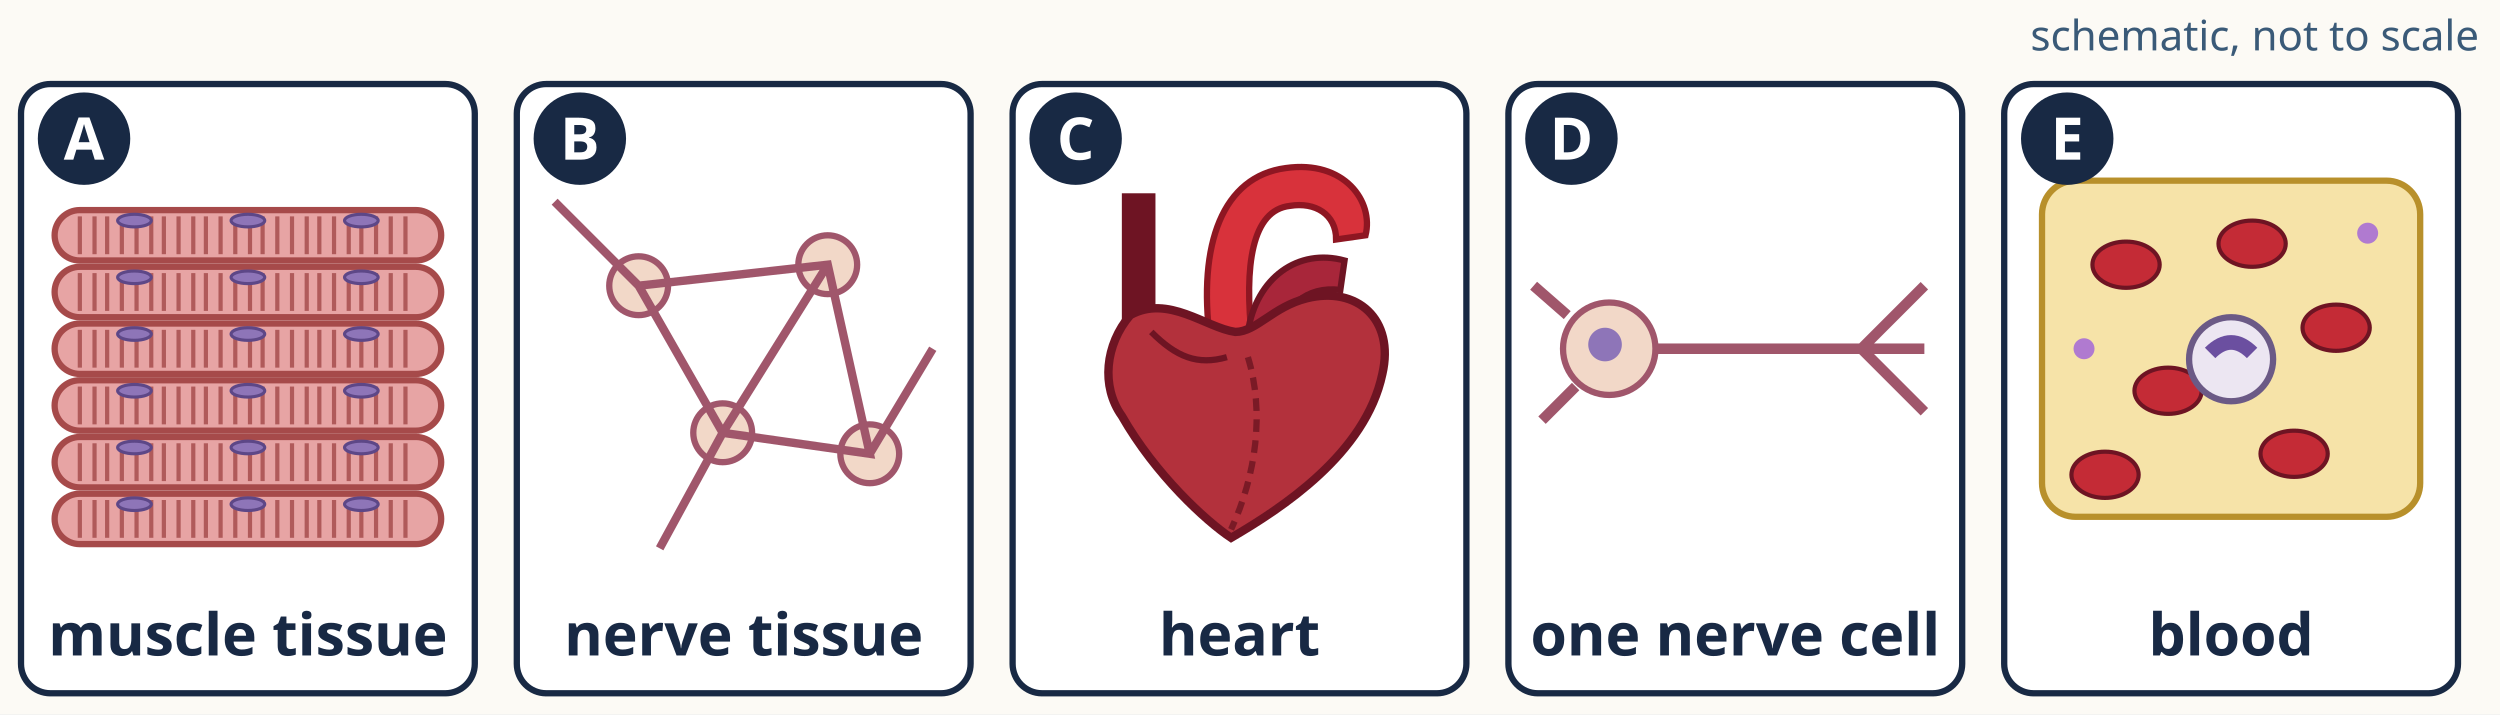
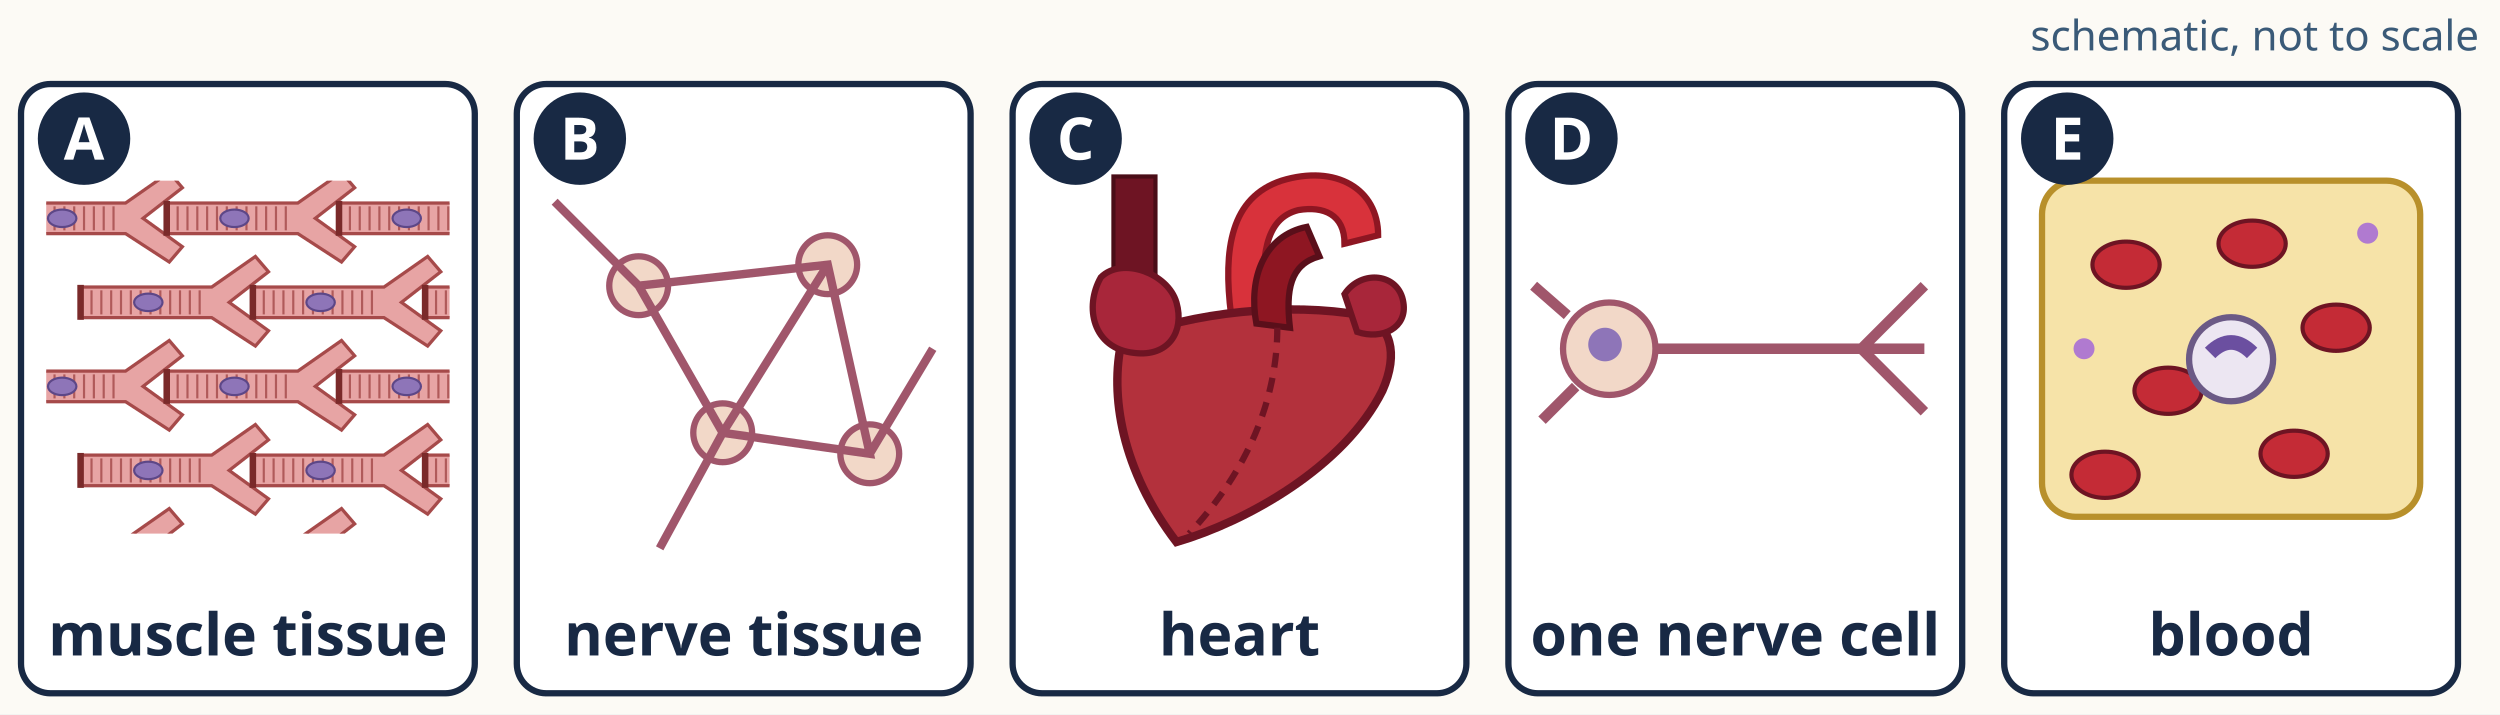
<svg xmlns="http://www.w3.org/2000/svg" viewBox="0 0 1190 340" role="img" aria-label="Five cards: A muscle tissue, B nerve tissue, C heart, D one nerve cell, E blood (red cells, a white cell and platelets in liquid plasma)">
  <rect width="1190" height="340" fill="#fcfaf5" />
  <rect x="10" y="40" width="216" height="290" rx="14" fill="#fff" stroke="#182944" stroke-width="3" />
  <g transform="translate(18 66)">
-     <rect x="8" y="34" width="184" height="24" rx="12" fill="#e7a4a4" stroke="#a64a4a" stroke-width="3" />
-     <line x1="20" y1="37" x2="20" y2="55" stroke="#b05a5a" stroke-width="2" />
-     <line x1="27" y1="37" x2="27" y2="55" stroke="#b05a5a" stroke-width="2" />
-     <line x1="33" y1="37" x2="33" y2="55" stroke="#b05a5a" stroke-width="2" />
-     <line x1="40" y1="37" x2="40" y2="55" stroke="#b05a5a" stroke-width="2" />
-     <line x1="47" y1="37" x2="47" y2="55" stroke="#b05a5a" stroke-width="2" />
-     <line x1="54" y1="37" x2="54" y2="55" stroke="#b05a5a" stroke-width="2" />
-     <line x1="60" y1="37" x2="60" y2="55" stroke="#b05a5a" stroke-width="2" />
-     <line x1="67" y1="37" x2="67" y2="55" stroke="#b05a5a" stroke-width="2" />
-     <line x1="74" y1="37" x2="74" y2="55" stroke="#b05a5a" stroke-width="2" />
-     <line x1="80" y1="37" x2="80" y2="55" stroke="#b05a5a" stroke-width="2" />
-     <line x1="87" y1="37" x2="87" y2="55" stroke="#b05a5a" stroke-width="2" />
-     <line x1="94" y1="37" x2="94" y2="55" stroke="#b05a5a" stroke-width="2" />
-     <line x1="101" y1="37" x2="101" y2="55" stroke="#b05a5a" stroke-width="2" />
-     <line x1="107" y1="37" x2="107" y2="55" stroke="#b05a5a" stroke-width="2" />
-     <line x1="114" y1="37" x2="114" y2="55" stroke="#b05a5a" stroke-width="2" />
-     <line x1="121" y1="37" x2="121" y2="55" stroke="#b05a5a" stroke-width="2" />
-     <line x1="128" y1="37" x2="128" y2="55" stroke="#b05a5a" stroke-width="2" />
-     <line x1="134" y1="37" x2="134" y2="55" stroke="#b05a5a" stroke-width="2" />
-     <line x1="141" y1="37" x2="141" y2="55" stroke="#b05a5a" stroke-width="2" />
-     <line x1="148" y1="37" x2="148" y2="55" stroke="#b05a5a" stroke-width="2" />
-     <line x1="154" y1="37" x2="154" y2="55" stroke="#b05a5a" stroke-width="2" />
-     <line x1="161" y1="37" x2="161" y2="55" stroke="#b05a5a" stroke-width="2" />
-     <line x1="168" y1="37" x2="168" y2="55" stroke="#b05a5a" stroke-width="2" />
-     <line x1="175" y1="37" x2="175" y2="55" stroke="#b05a5a" stroke-width="2" />
-     <ellipse cx="46" cy="39" rx="8" ry="3" fill="#8e75b8" stroke="#5d4787" stroke-width="1.5" />
-     <ellipse cx="100" cy="39" rx="8" ry="3" fill="#8e75b8" stroke="#5d4787" stroke-width="1.5" />
-     <ellipse cx="154" cy="39" rx="8" ry="3" fill="#8e75b8" stroke="#5d4787" stroke-width="1.5" />
-     <rect x="8" y="61" width="184" height="24" rx="12" fill="#e7a4a4" stroke="#a64a4a" stroke-width="3" />
-     <line x1="20" y1="64" x2="20" y2="82" stroke="#b05a5a" stroke-width="2" />
-     <line x1="27" y1="64" x2="27" y2="82" stroke="#b05a5a" stroke-width="2" />
-     <line x1="33" y1="64" x2="33" y2="82" stroke="#b05a5a" stroke-width="2" />
-     <line x1="40" y1="64" x2="40" y2="82" stroke="#b05a5a" stroke-width="2" />
-     <line x1="47" y1="64" x2="47" y2="82" stroke="#b05a5a" stroke-width="2" />
-     <line x1="54" y1="64" x2="54" y2="82" stroke="#b05a5a" stroke-width="2" />
-     <line x1="60" y1="64" x2="60" y2="82" stroke="#b05a5a" stroke-width="2" />
-     <line x1="67" y1="64" x2="67" y2="82" stroke="#b05a5a" stroke-width="2" />
-     <line x1="74" y1="64" x2="74" y2="82" stroke="#b05a5a" stroke-width="2" />
-     <line x1="80" y1="64" x2="80" y2="82" stroke="#b05a5a" stroke-width="2" />
-     <line x1="87" y1="64" x2="87" y2="82" stroke="#b05a5a" stroke-width="2" />
-     <line x1="94" y1="64" x2="94" y2="82" stroke="#b05a5a" stroke-width="2" />
-     <line x1="101" y1="64" x2="101" y2="82" stroke="#b05a5a" stroke-width="2" />
-     <line x1="107" y1="64" x2="107" y2="82" stroke="#b05a5a" stroke-width="2" />
-     <line x1="114" y1="64" x2="114" y2="82" stroke="#b05a5a" stroke-width="2" />
-     <line x1="121" y1="64" x2="121" y2="82" stroke="#b05a5a" stroke-width="2" />
-     <line x1="128" y1="64" x2="128" y2="82" stroke="#b05a5a" stroke-width="2" />
-     <line x1="134" y1="64" x2="134" y2="82" stroke="#b05a5a" stroke-width="2" />
-     <line x1="141" y1="64" x2="141" y2="82" stroke="#b05a5a" stroke-width="2" />
-     <line x1="148" y1="64" x2="148" y2="82" stroke="#b05a5a" stroke-width="2" />
-     <line x1="154" y1="64" x2="154" y2="82" stroke="#b05a5a" stroke-width="2" />
-     <line x1="161" y1="64" x2="161" y2="82" stroke="#b05a5a" stroke-width="2" />
-     <line x1="168" y1="64" x2="168" y2="82" stroke="#b05a5a" stroke-width="2" />
-     <line x1="175" y1="64" x2="175" y2="82" stroke="#b05a5a" stroke-width="2" />
-     <ellipse cx="46" cy="66" rx="8" ry="3" fill="#8e75b8" stroke="#5d4787" stroke-width="1.5" />
-     <ellipse cx="100" cy="66" rx="8" ry="3" fill="#8e75b8" stroke="#5d4787" stroke-width="1.5" />
-     <ellipse cx="154" cy="66" rx="8" ry="3" fill="#8e75b8" stroke="#5d4787" stroke-width="1.5" />
-     <rect x="8" y="88" width="184" height="24" rx="12" fill="#e7a4a4" stroke="#a64a4a" stroke-width="3" />
-     <line x1="20" y1="91" x2="20" y2="109" stroke="#b05a5a" stroke-width="2" />
-     <line x1="27" y1="91" x2="27" y2="109" stroke="#b05a5a" stroke-width="2" />
-     <line x1="33" y1="91" x2="33" y2="109" stroke="#b05a5a" stroke-width="2" />
-     <line x1="40" y1="91" x2="40" y2="109" stroke="#b05a5a" stroke-width="2" />
-     <line x1="47" y1="91" x2="47" y2="109" stroke="#b05a5a" stroke-width="2" />
-     <line x1="54" y1="91" x2="54" y2="109" stroke="#b05a5a" stroke-width="2" />
-     <line x1="60" y1="91" x2="60" y2="109" stroke="#b05a5a" stroke-width="2" />
-     <line x1="67" y1="91" x2="67" y2="109" stroke="#b05a5a" stroke-width="2" />
-     <line x1="74" y1="91" x2="74" y2="109" stroke="#b05a5a" stroke-width="2" />
-     <line x1="80" y1="91" x2="80" y2="109" stroke="#b05a5a" stroke-width="2" />
-     <line x1="87" y1="91" x2="87" y2="109" stroke="#b05a5a" stroke-width="2" />
-     <line x1="94" y1="91" x2="94" y2="109" stroke="#b05a5a" stroke-width="2" />
-     <line x1="101" y1="91" x2="101" y2="109" stroke="#b05a5a" stroke-width="2" />
-     <line x1="107" y1="91" x2="107" y2="109" stroke="#b05a5a" stroke-width="2" />
-     <line x1="114" y1="91" x2="114" y2="109" stroke="#b05a5a" stroke-width="2" />
-     <line x1="121" y1="91" x2="121" y2="109" stroke="#b05a5a" stroke-width="2" />
-     <line x1="128" y1="91" x2="128" y2="109" stroke="#b05a5a" stroke-width="2" />
-     <line x1="134" y1="91" x2="134" y2="109" stroke="#b05a5a" stroke-width="2" />
-     <line x1="141" y1="91" x2="141" y2="109" stroke="#b05a5a" stroke-width="2" />
-     <line x1="148" y1="91" x2="148" y2="109" stroke="#b05a5a" stroke-width="2" />
-     <line x1="154" y1="91" x2="154" y2="109" stroke="#b05a5a" stroke-width="2" />
-     <line x1="161" y1="91" x2="161" y2="109" stroke="#b05a5a" stroke-width="2" />
-     <line x1="168" y1="91" x2="168" y2="109" stroke="#b05a5a" stroke-width="2" />
-     <line x1="175" y1="91" x2="175" y2="109" stroke="#b05a5a" stroke-width="2" />
-     <ellipse cx="46" cy="93" rx="8" ry="3" fill="#8e75b8" stroke="#5d4787" stroke-width="1.5" />
-     <ellipse cx="100" cy="93" rx="8" ry="3" fill="#8e75b8" stroke="#5d4787" stroke-width="1.5" />
-     <ellipse cx="154" cy="93" rx="8" ry="3" fill="#8e75b8" stroke="#5d4787" stroke-width="1.5" />
-     <rect x="8" y="115" width="184" height="24" rx="12" fill="#e7a4a4" stroke="#a64a4a" stroke-width="3" />
-     <line x1="20" y1="118" x2="20" y2="136" stroke="#b05a5a" stroke-width="2" />
-     <line x1="27" y1="118" x2="27" y2="136" stroke="#b05a5a" stroke-width="2" />
-     <line x1="33" y1="118" x2="33" y2="136" stroke="#b05a5a" stroke-width="2" />
-     <line x1="40" y1="118" x2="40" y2="136" stroke="#b05a5a" stroke-width="2" />
-     <line x1="47" y1="118" x2="47" y2="136" stroke="#b05a5a" stroke-width="2" />
-     <line x1="54" y1="118" x2="54" y2="136" stroke="#b05a5a" stroke-width="2" />
-     <line x1="60" y1="118" x2="60" y2="136" stroke="#b05a5a" stroke-width="2" />
-     <line x1="67" y1="118" x2="67" y2="136" stroke="#b05a5a" stroke-width="2" />
-     <line x1="74" y1="118" x2="74" y2="136" stroke="#b05a5a" stroke-width="2" />
-     <line x1="80" y1="118" x2="80" y2="136" stroke="#b05a5a" stroke-width="2" />
-     <line x1="87" y1="118" x2="87" y2="136" stroke="#b05a5a" stroke-width="2" />
-     <line x1="94" y1="118" x2="94" y2="136" stroke="#b05a5a" stroke-width="2" />
-     <line x1="101" y1="118" x2="101" y2="136" stroke="#b05a5a" stroke-width="2" />
-     <line x1="107" y1="118" x2="107" y2="136" stroke="#b05a5a" stroke-width="2" />
-     <line x1="114" y1="118" x2="114" y2="136" stroke="#b05a5a" stroke-width="2" />
-     <line x1="121" y1="118" x2="121" y2="136" stroke="#b05a5a" stroke-width="2" />
-     <line x1="128" y1="118" x2="128" y2="136" stroke="#b05a5a" stroke-width="2" />
-     <line x1="134" y1="118" x2="134" y2="136" stroke="#b05a5a" stroke-width="2" />
-     <line x1="141" y1="118" x2="141" y2="136" stroke="#b05a5a" stroke-width="2" />
-     <line x1="148" y1="118" x2="148" y2="136" stroke="#b05a5a" stroke-width="2" />
-     <line x1="154" y1="118" x2="154" y2="136" stroke="#b05a5a" stroke-width="2" />
-     <line x1="161" y1="118" x2="161" y2="136" stroke="#b05a5a" stroke-width="2" />
-     <line x1="168" y1="118" x2="168" y2="136" stroke="#b05a5a" stroke-width="2" />
-     <line x1="175" y1="118" x2="175" y2="136" stroke="#b05a5a" stroke-width="2" />
-     <ellipse cx="46" cy="120" rx="8" ry="3" fill="#8e75b8" stroke="#5d4787" stroke-width="1.5" />
-     <ellipse cx="100" cy="120" rx="8" ry="3" fill="#8e75b8" stroke="#5d4787" stroke-width="1.5" />
-     <ellipse cx="154" cy="120" rx="8" ry="3" fill="#8e75b8" stroke="#5d4787" stroke-width="1.5" />
-     <rect x="8" y="142" width="184" height="24" rx="12" fill="#e7a4a4" stroke="#a64a4a" stroke-width="3" />
-     <line x1="20" y1="145" x2="20" y2="163" stroke="#b05a5a" stroke-width="2" />
-     <line x1="27" y1="145" x2="27" y2="163" stroke="#b05a5a" stroke-width="2" />
-     <line x1="33" y1="145" x2="33" y2="163" stroke="#b05a5a" stroke-width="2" />
-     <line x1="40" y1="145" x2="40" y2="163" stroke="#b05a5a" stroke-width="2" />
-     <line x1="47" y1="145" x2="47" y2="163" stroke="#b05a5a" stroke-width="2" />
-     <line x1="54" y1="145" x2="54" y2="163" stroke="#b05a5a" stroke-width="2" />
-     <line x1="60" y1="145" x2="60" y2="163" stroke="#b05a5a" stroke-width="2" />
-     <line x1="67" y1="145" x2="67" y2="163" stroke="#b05a5a" stroke-width="2" />
-     <line x1="74" y1="145" x2="74" y2="163" stroke="#b05a5a" stroke-width="2" />
-     <line x1="80" y1="145" x2="80" y2="163" stroke="#b05a5a" stroke-width="2" />
-     <line x1="87" y1="145" x2="87" y2="163" stroke="#b05a5a" stroke-width="2" />
-     <line x1="94" y1="145" x2="94" y2="163" stroke="#b05a5a" stroke-width="2" />
-     <line x1="101" y1="145" x2="101" y2="163" stroke="#b05a5a" stroke-width="2" />
-     <line x1="107" y1="145" x2="107" y2="163" stroke="#b05a5a" stroke-width="2" />
-     <line x1="114" y1="145" x2="114" y2="163" stroke="#b05a5a" stroke-width="2" />
-     <line x1="121" y1="145" x2="121" y2="163" stroke="#b05a5a" stroke-width="2" />
-     <line x1="128" y1="145" x2="128" y2="163" stroke="#b05a5a" stroke-width="2" />
-     <line x1="134" y1="145" x2="134" y2="163" stroke="#b05a5a" stroke-width="2" />
-     <line x1="141" y1="145" x2="141" y2="163" stroke="#b05a5a" stroke-width="2" />
-     <line x1="148" y1="145" x2="148" y2="163" stroke="#b05a5a" stroke-width="2" />
-     <line x1="154" y1="145" x2="154" y2="163" stroke="#b05a5a" stroke-width="2" />
-     <line x1="161" y1="145" x2="161" y2="163" stroke="#b05a5a" stroke-width="2" />
-     <line x1="168" y1="145" x2="168" y2="163" stroke="#b05a5a" stroke-width="2" />
-     <line x1="175" y1="145" x2="175" y2="163" stroke="#b05a5a" stroke-width="2" />
-     <ellipse cx="46" cy="147" rx="8" ry="3" fill="#8e75b8" stroke="#5d4787" stroke-width="1.5" />
-     <ellipse cx="100" cy="147" rx="8" ry="3" fill="#8e75b8" stroke="#5d4787" stroke-width="1.5" />
-     <ellipse cx="154" cy="147" rx="8" ry="3" fill="#8e75b8" stroke="#5d4787" stroke-width="1.5" />
-     <rect x="8" y="169" width="184" height="24" rx="12" fill="#e7a4a4" stroke="#a64a4a" stroke-width="3" />
-     <line x1="20" y1="172" x2="20" y2="190" stroke="#b05a5a" stroke-width="2" />
-     <line x1="27" y1="172" x2="27" y2="190" stroke="#b05a5a" stroke-width="2" />
-     <line x1="33" y1="172" x2="33" y2="190" stroke="#b05a5a" stroke-width="2" />
-     <line x1="40" y1="172" x2="40" y2="190" stroke="#b05a5a" stroke-width="2" />
-     <line x1="47" y1="172" x2="47" y2="190" stroke="#b05a5a" stroke-width="2" />
-     <line x1="54" y1="172" x2="54" y2="190" stroke="#b05a5a" stroke-width="2" />
-     <line x1="60" y1="172" x2="60" y2="190" stroke="#b05a5a" stroke-width="2" />
-     <line x1="67" y1="172" x2="67" y2="190" stroke="#b05a5a" stroke-width="2" />
-     <line x1="74" y1="172" x2="74" y2="190" stroke="#b05a5a" stroke-width="2" />
-     <line x1="80" y1="172" x2="80" y2="190" stroke="#b05a5a" stroke-width="2" />
-     <line x1="87" y1="172" x2="87" y2="190" stroke="#b05a5a" stroke-width="2" />
-     <line x1="94" y1="172" x2="94" y2="190" stroke="#b05a5a" stroke-width="2" />
-     <line x1="101" y1="172" x2="101" y2="190" stroke="#b05a5a" stroke-width="2" />
-     <line x1="107" y1="172" x2="107" y2="190" stroke="#b05a5a" stroke-width="2" />
-     <line x1="114" y1="172" x2="114" y2="190" stroke="#b05a5a" stroke-width="2" />
-     <line x1="121" y1="172" x2="121" y2="190" stroke="#b05a5a" stroke-width="2" />
-     <line x1="128" y1="172" x2="128" y2="190" stroke="#b05a5a" stroke-width="2" />
-     <line x1="134" y1="172" x2="134" y2="190" stroke="#b05a5a" stroke-width="2" />
-     <line x1="141" y1="172" x2="141" y2="190" stroke="#b05a5a" stroke-width="2" />
-     <line x1="148" y1="172" x2="148" y2="190" stroke="#b05a5a" stroke-width="2" />
-     <line x1="154" y1="172" x2="154" y2="190" stroke="#b05a5a" stroke-width="2" />
-     <line x1="161" y1="172" x2="161" y2="190" stroke="#b05a5a" stroke-width="2" />
-     <line x1="168" y1="172" x2="168" y2="190" stroke="#b05a5a" stroke-width="2" />
-     <line x1="175" y1="172" x2="175" y2="190" stroke="#b05a5a" stroke-width="2" />
-     <ellipse cx="46" cy="174" rx="8" ry="3" fill="#8e75b8" stroke="#5d4787" stroke-width="1.5" />
-     <ellipse cx="100" cy="174" rx="8" ry="3" fill="#8e75b8" stroke="#5d4787" stroke-width="1.5" />
-     <ellipse cx="154" cy="174" rx="8" ry="3" fill="#8e75b8" stroke="#5d4787" stroke-width="1.5" />
+     <clipPath id="ctc">
+       <rect x="4" y="20" width="192" height="168" rx="10" />
+     </clipPath>
+     <g clip-path="url(#ctc)">
+       <g transform="translate(-30 -12) scale(0.52)">
+         <path d="M18 82 H138 L178 54 L190 68 L154 96 L190 122 L178 136 L138 110 H18 Z" fill="#e7a4a4" stroke="#a64a4a" stroke-width="3" />
+         <line x1="28" y1="85" x2="28" y2="107" stroke="#b05a5a" stroke-width="2" />
+         <line x1="37" y1="85" x2="37" y2="107" stroke="#b05a5a" stroke-width="2" />
+         <line x1="46" y1="85" x2="46" y2="107" stroke="#b05a5a" stroke-width="2" />
+         <line x1="55" y1="85" x2="55" y2="107" stroke="#b05a5a" stroke-width="2" />
+         <line x1="64" y1="85" x2="64" y2="107" stroke="#b05a5a" stroke-width="2" />
+         <line x1="73" y1="85" x2="73" y2="107" stroke="#b05a5a" stroke-width="2" />
+         <line x1="82" y1="85" x2="82" y2="107" stroke="#b05a5a" stroke-width="2" />
+         <line x1="91" y1="85" x2="91" y2="107" stroke="#b05a5a" stroke-width="2" />
+         <line x1="100" y1="85" x2="100" y2="107" stroke="#b05a5a" stroke-width="2" />
+         <line x1="109" y1="85" x2="109" y2="107" stroke="#b05a5a" stroke-width="2" />
+         <line x1="118" y1="85" x2="118" y2="107" stroke="#b05a5a" stroke-width="2" />
+         <line x1="127" y1="85" x2="127" y2="107" stroke="#b05a5a" stroke-width="2" />
+         <line x1="18" y1="80" x2="18" y2="112" stroke="#7a2a2a" stroke-width="6" />
+         <ellipse cx="80" cy="96" rx="13" ry="8" fill="#8e75b8" stroke="#5d4787" stroke-width="2" />
+       </g>
+       <g transform="translate(52 -12) scale(0.52)">
+         <path d="M18 82 H138 L178 54 L190 68 L154 96 L190 122 L178 136 L138 110 H18 Z" fill="#e7a4a4" stroke="#a64a4a" stroke-width="3" />
+         <line x1="28" y1="85" x2="28" y2="107" stroke="#b05a5a" stroke-width="2" />
+         <line x1="37" y1="85" x2="37" y2="107" stroke="#b05a5a" stroke-width="2" />
+         <line x1="46" y1="85" x2="46" y2="107" stroke="#b05a5a" stroke-width="2" />
+         <line x1="55" y1="85" x2="55" y2="107" stroke="#b05a5a" stroke-width="2" />
+         <line x1="64" y1="85" x2="64" y2="107" stroke="#b05a5a" stroke-width="2" />
+         <line x1="73" y1="85" x2="73" y2="107" stroke="#b05a5a" stroke-width="2" />
+         <line x1="82" y1="85" x2="82" y2="107" stroke="#b05a5a" stroke-width="2" />
+         <line x1="91" y1="85" x2="91" y2="107" stroke="#b05a5a" stroke-width="2" />
+         <line x1="100" y1="85" x2="100" y2="107" stroke="#b05a5a" stroke-width="2" />
+         <line x1="109" y1="85" x2="109" y2="107" stroke="#b05a5a" stroke-width="2" />
+         <line x1="118" y1="85" x2="118" y2="107" stroke="#b05a5a" stroke-width="2" />
+         <line x1="127" y1="85" x2="127" y2="107" stroke="#b05a5a" stroke-width="2" />
+         <line x1="18" y1="80" x2="18" y2="112" stroke="#7a2a2a" stroke-width="6" />
+         <ellipse cx="80" cy="96" rx="13" ry="8" fill="#8e75b8" stroke="#5d4787" stroke-width="2" />
+       </g>
+       <g transform="translate(134 -12) scale(0.52)">
+         <path d="M18 82 H138 L178 54 L190 68 L154 96 L190 122 L178 136 L138 110 H18 Z" fill="#e7a4a4" stroke="#a64a4a" stroke-width="3" />
+         <line x1="28" y1="85" x2="28" y2="107" stroke="#b05a5a" stroke-width="2" />
+         <line x1="37" y1="85" x2="37" y2="107" stroke="#b05a5a" stroke-width="2" />
+         <line x1="46" y1="85" x2="46" y2="107" stroke="#b05a5a" stroke-width="2" />
+         <line x1="55" y1="85" x2="55" y2="107" stroke="#b05a5a" stroke-width="2" />
+         <line x1="64" y1="85" x2="64" y2="107" stroke="#b05a5a" stroke-width="2" />
+         <line x1="73" y1="85" x2="73" y2="107" stroke="#b05a5a" stroke-width="2" />
+         <line x1="82" y1="85" x2="82" y2="107" stroke="#b05a5a" stroke-width="2" />
+         <line x1="91" y1="85" x2="91" y2="107" stroke="#b05a5a" stroke-width="2" />
+         <line x1="100" y1="85" x2="100" y2="107" stroke="#b05a5a" stroke-width="2" />
+         <line x1="109" y1="85" x2="109" y2="107" stroke="#b05a5a" stroke-width="2" />
+         <line x1="118" y1="85" x2="118" y2="107" stroke="#b05a5a" stroke-width="2" />
+         <line x1="127" y1="85" x2="127" y2="107" stroke="#b05a5a" stroke-width="2" />
+         <line x1="18" y1="80" x2="18" y2="112" stroke="#7a2a2a" stroke-width="6" />
+         <ellipse cx="80" cy="96" rx="13" ry="8" fill="#8e75b8" stroke="#5d4787" stroke-width="2" />
+       </g>
+       <g transform="translate(11 28) scale(0.52)">
+         <path d="M18 82 H138 L178 54 L190 68 L154 96 L190 122 L178 136 L138 110 H18 Z" fill="#e7a4a4" stroke="#a64a4a" stroke-width="3" />
+         <line x1="28" y1="85" x2="28" y2="107" stroke="#b05a5a" stroke-width="2" />
+         <line x1="37" y1="85" x2="37" y2="107" stroke="#b05a5a" stroke-width="2" />
+         <line x1="46" y1="85" x2="46" y2="107" stroke="#b05a5a" stroke-width="2" />
+         <line x1="55" y1="85" x2="55" y2="107" stroke="#b05a5a" stroke-width="2" />
+         <line x1="64" y1="85" x2="64" y2="107" stroke="#b05a5a" stroke-width="2" />
+         <line x1="73" y1="85" x2="73" y2="107" stroke="#b05a5a" stroke-width="2" />
+         <line x1="82" y1="85" x2="82" y2="107" stroke="#b05a5a" stroke-width="2" />
+         <line x1="91" y1="85" x2="91" y2="107" stroke="#b05a5a" stroke-width="2" />
+         <line x1="100" y1="85" x2="100" y2="107" stroke="#b05a5a" stroke-width="2" />
+         <line x1="109" y1="85" x2="109" y2="107" stroke="#b05a5a" stroke-width="2" />
+         <line x1="118" y1="85" x2="118" y2="107" stroke="#b05a5a" stroke-width="2" />
+         <line x1="127" y1="85" x2="127" y2="107" stroke="#b05a5a" stroke-width="2" />
+         <line x1="18" y1="80" x2="18" y2="112" stroke="#7a2a2a" stroke-width="6" />
+         <ellipse cx="80" cy="96" rx="13" ry="8" fill="#8e75b8" stroke="#5d4787" stroke-width="2" />
+       </g>
+       <g transform="translate(93 28) scale(0.52)">
+         <path d="M18 82 H138 L178 54 L190 68 L154 96 L190 122 L178 136 L138 110 H18 Z" fill="#e7a4a4" stroke="#a64a4a" stroke-width="3" />
+         <line x1="28" y1="85" x2="28" y2="107" stroke="#b05a5a" stroke-width="2" />
+         <line x1="37" y1="85" x2="37" y2="107" stroke="#b05a5a" stroke-width="2" />
+         <line x1="46" y1="85" x2="46" y2="107" stroke="#b05a5a" stroke-width="2" />
+         <line x1="55" y1="85" x2="55" y2="107" stroke="#b05a5a" stroke-width="2" />
+         <line x1="64" y1="85" x2="64" y2="107" stroke="#b05a5a" stroke-width="2" />
+         <line x1="73" y1="85" x2="73" y2="107" stroke="#b05a5a" stroke-width="2" />
+         <line x1="82" y1="85" x2="82" y2="107" stroke="#b05a5a" stroke-width="2" />
+         <line x1="91" y1="85" x2="91" y2="107" stroke="#b05a5a" stroke-width="2" />
+         <line x1="100" y1="85" x2="100" y2="107" stroke="#b05a5a" stroke-width="2" />
+         <line x1="109" y1="85" x2="109" y2="107" stroke="#b05a5a" stroke-width="2" />
+         <line x1="118" y1="85" x2="118" y2="107" stroke="#b05a5a" stroke-width="2" />
+         <line x1="127" y1="85" x2="127" y2="107" stroke="#b05a5a" stroke-width="2" />
+         <line x1="18" y1="80" x2="18" y2="112" stroke="#7a2a2a" stroke-width="6" />
+         <ellipse cx="80" cy="96" rx="13" ry="8" fill="#8e75b8" stroke="#5d4787" stroke-width="2" />
+       </g>
+       <g transform="translate(175 28) scale(0.52)">
+         <path d="M18 82 H138 L178 54 L190 68 L154 96 L190 122 L178 136 L138 110 H18 Z" fill="#e7a4a4" stroke="#a64a4a" stroke-width="3" />
+         <line x1="28" y1="85" x2="28" y2="107" stroke="#b05a5a" stroke-width="2" />
+         <line x1="37" y1="85" x2="37" y2="107" stroke="#b05a5a" stroke-width="2" />
+         <line x1="46" y1="85" x2="46" y2="107" stroke="#b05a5a" stroke-width="2" />
+         <line x1="55" y1="85" x2="55" y2="107" stroke="#b05a5a" stroke-width="2" />
+         <line x1="64" y1="85" x2="64" y2="107" stroke="#b05a5a" stroke-width="2" />
+         <line x1="73" y1="85" x2="73" y2="107" stroke="#b05a5a" stroke-width="2" />
+         <line x1="82" y1="85" x2="82" y2="107" stroke="#b05a5a" stroke-width="2" />
+         <line x1="91" y1="85" x2="91" y2="107" stroke="#b05a5a" stroke-width="2" />
+         <line x1="100" y1="85" x2="100" y2="107" stroke="#b05a5a" stroke-width="2" />
+         <line x1="109" y1="85" x2="109" y2="107" stroke="#b05a5a" stroke-width="2" />
+         <line x1="118" y1="85" x2="118" y2="107" stroke="#b05a5a" stroke-width="2" />
+         <line x1="127" y1="85" x2="127" y2="107" stroke="#b05a5a" stroke-width="2" />
+         <line x1="18" y1="80" x2="18" y2="112" stroke="#7a2a2a" stroke-width="6" />
+         <ellipse cx="80" cy="96" rx="13" ry="8" fill="#8e75b8" stroke="#5d4787" stroke-width="2" />
+       </g>
+       <g transform="translate(-30 68) scale(0.52)">
+         <path d="M18 82 H138 L178 54 L190 68 L154 96 L190 122 L178 136 L138 110 H18 Z" fill="#e7a4a4" stroke="#a64a4a" stroke-width="3" />
+         <line x1="28" y1="85" x2="28" y2="107" stroke="#b05a5a" stroke-width="2" />
+         <line x1="37" y1="85" x2="37" y2="107" stroke="#b05a5a" stroke-width="2" />
+         <line x1="46" y1="85" x2="46" y2="107" stroke="#b05a5a" stroke-width="2" />
+         <line x1="55" y1="85" x2="55" y2="107" stroke="#b05a5a" stroke-width="2" />
+         <line x1="64" y1="85" x2="64" y2="107" stroke="#b05a5a" stroke-width="2" />
+         <line x1="73" y1="85" x2="73" y2="107" stroke="#b05a5a" stroke-width="2" />
+         <line x1="82" y1="85" x2="82" y2="107" stroke="#b05a5a" stroke-width="2" />
+         <line x1="91" y1="85" x2="91" y2="107" stroke="#b05a5a" stroke-width="2" />
+         <line x1="100" y1="85" x2="100" y2="107" stroke="#b05a5a" stroke-width="2" />
+         <line x1="109" y1="85" x2="109" y2="107" stroke="#b05a5a" stroke-width="2" />
+         <line x1="118" y1="85" x2="118" y2="107" stroke="#b05a5a" stroke-width="2" />
+         <line x1="127" y1="85" x2="127" y2="107" stroke="#b05a5a" stroke-width="2" />
+         <line x1="18" y1="80" x2="18" y2="112" stroke="#7a2a2a" stroke-width="6" />
+         <ellipse cx="80" cy="96" rx="13" ry="8" fill="#8e75b8" stroke="#5d4787" stroke-width="2" />
+       </g>
+       <g transform="translate(52 68) scale(0.52)">
+         <path d="M18 82 H138 L178 54 L190 68 L154 96 L190 122 L178 136 L138 110 H18 Z" fill="#e7a4a4" stroke="#a64a4a" stroke-width="3" />
+         <line x1="28" y1="85" x2="28" y2="107" stroke="#b05a5a" stroke-width="2" />
+         <line x1="37" y1="85" x2="37" y2="107" stroke="#b05a5a" stroke-width="2" />
+         <line x1="46" y1="85" x2="46" y2="107" stroke="#b05a5a" stroke-width="2" />
+         <line x1="55" y1="85" x2="55" y2="107" stroke="#b05a5a" stroke-width="2" />
+         <line x1="64" y1="85" x2="64" y2="107" stroke="#b05a5a" stroke-width="2" />
+         <line x1="73" y1="85" x2="73" y2="107" stroke="#b05a5a" stroke-width="2" />
+         <line x1="82" y1="85" x2="82" y2="107" stroke="#b05a5a" stroke-width="2" />
+         <line x1="91" y1="85" x2="91" y2="107" stroke="#b05a5a" stroke-width="2" />
+         <line x1="100" y1="85" x2="100" y2="107" stroke="#b05a5a" stroke-width="2" />
+         <line x1="109" y1="85" x2="109" y2="107" stroke="#b05a5a" stroke-width="2" />
+         <line x1="118" y1="85" x2="118" y2="107" stroke="#b05a5a" stroke-width="2" />
+         <line x1="127" y1="85" x2="127" y2="107" stroke="#b05a5a" stroke-width="2" />
+         <line x1="18" y1="80" x2="18" y2="112" stroke="#7a2a2a" stroke-width="6" />
+         <ellipse cx="80" cy="96" rx="13" ry="8" fill="#8e75b8" stroke="#5d4787" stroke-width="2" />
+       </g>
+       <g transform="translate(134 68) scale(0.52)">
+         <path d="M18 82 H138 L178 54 L190 68 L154 96 L190 122 L178 136 L138 110 H18 Z" fill="#e7a4a4" stroke="#a64a4a" stroke-width="3" />
+         <line x1="28" y1="85" x2="28" y2="107" stroke="#b05a5a" stroke-width="2" />
+         <line x1="37" y1="85" x2="37" y2="107" stroke="#b05a5a" stroke-width="2" />
+         <line x1="46" y1="85" x2="46" y2="107" stroke="#b05a5a" stroke-width="2" />
+         <line x1="55" y1="85" x2="55" y2="107" stroke="#b05a5a" stroke-width="2" />
+         <line x1="64" y1="85" x2="64" y2="107" stroke="#b05a5a" stroke-width="2" />
+         <line x1="73" y1="85" x2="73" y2="107" stroke="#b05a5a" stroke-width="2" />
+         <line x1="82" y1="85" x2="82" y2="107" stroke="#b05a5a" stroke-width="2" />
+         <line x1="91" y1="85" x2="91" y2="107" stroke="#b05a5a" stroke-width="2" />
+         <line x1="100" y1="85" x2="100" y2="107" stroke="#b05a5a" stroke-width="2" />
+         <line x1="109" y1="85" x2="109" y2="107" stroke="#b05a5a" stroke-width="2" />
+         <line x1="118" y1="85" x2="118" y2="107" stroke="#b05a5a" stroke-width="2" />
+         <line x1="127" y1="85" x2="127" y2="107" stroke="#b05a5a" stroke-width="2" />
+         <line x1="18" y1="80" x2="18" y2="112" stroke="#7a2a2a" stroke-width="6" />
+         <ellipse cx="80" cy="96" rx="13" ry="8" fill="#8e75b8" stroke="#5d4787" stroke-width="2" />
+       </g>
+       <g transform="translate(11 108) scale(0.52)">
+         <path d="M18 82 H138 L178 54 L190 68 L154 96 L190 122 L178 136 L138 110 H18 Z" fill="#e7a4a4" stroke="#a64a4a" stroke-width="3" />
+         <line x1="28" y1="85" x2="28" y2="107" stroke="#b05a5a" stroke-width="2" />
+         <line x1="37" y1="85" x2="37" y2="107" stroke="#b05a5a" stroke-width="2" />
+         <line x1="46" y1="85" x2="46" y2="107" stroke="#b05a5a" stroke-width="2" />
+         <line x1="55" y1="85" x2="55" y2="107" stroke="#b05a5a" stroke-width="2" />
+         <line x1="64" y1="85" x2="64" y2="107" stroke="#b05a5a" stroke-width="2" />
+         <line x1="73" y1="85" x2="73" y2="107" stroke="#b05a5a" stroke-width="2" />
+         <line x1="82" y1="85" x2="82" y2="107" stroke="#b05a5a" stroke-width="2" />
+         <line x1="91" y1="85" x2="91" y2="107" stroke="#b05a5a" stroke-width="2" />
+         <line x1="100" y1="85" x2="100" y2="107" stroke="#b05a5a" stroke-width="2" />
+         <line x1="109" y1="85" x2="109" y2="107" stroke="#b05a5a" stroke-width="2" />
+         <line x1="118" y1="85" x2="118" y2="107" stroke="#b05a5a" stroke-width="2" />
+         <line x1="127" y1="85" x2="127" y2="107" stroke="#b05a5a" stroke-width="2" />
+         <line x1="18" y1="80" x2="18" y2="112" stroke="#7a2a2a" stroke-width="6" />
+         <ellipse cx="80" cy="96" rx="13" ry="8" fill="#8e75b8" stroke="#5d4787" stroke-width="2" />
+       </g>
+       <g transform="translate(93 108) scale(0.52)">
+         <path d="M18 82 H138 L178 54 L190 68 L154 96 L190 122 L178 136 L138 110 H18 Z" fill="#e7a4a4" stroke="#a64a4a" stroke-width="3" />
+         <line x1="28" y1="85" x2="28" y2="107" stroke="#b05a5a" stroke-width="2" />
+         <line x1="37" y1="85" x2="37" y2="107" stroke="#b05a5a" stroke-width="2" />
+         <line x1="46" y1="85" x2="46" y2="107" stroke="#b05a5a" stroke-width="2" />
+         <line x1="55" y1="85" x2="55" y2="107" stroke="#b05a5a" stroke-width="2" />
+         <line x1="64" y1="85" x2="64" y2="107" stroke="#b05a5a" stroke-width="2" />
+         <line x1="73" y1="85" x2="73" y2="107" stroke="#b05a5a" stroke-width="2" />
+         <line x1="82" y1="85" x2="82" y2="107" stroke="#b05a5a" stroke-width="2" />
+         <line x1="91" y1="85" x2="91" y2="107" stroke="#b05a5a" stroke-width="2" />
+         <line x1="100" y1="85" x2="100" y2="107" stroke="#b05a5a" stroke-width="2" />
+         <line x1="109" y1="85" x2="109" y2="107" stroke="#b05a5a" stroke-width="2" />
+         <line x1="118" y1="85" x2="118" y2="107" stroke="#b05a5a" stroke-width="2" />
+         <line x1="127" y1="85" x2="127" y2="107" stroke="#b05a5a" stroke-width="2" />
+         <line x1="18" y1="80" x2="18" y2="112" stroke="#7a2a2a" stroke-width="6" />
+         <ellipse cx="80" cy="96" rx="13" ry="8" fill="#8e75b8" stroke="#5d4787" stroke-width="2" />
+       </g>
+       <g transform="translate(175 108) scale(0.52)">
+         <path d="M18 82 H138 L178 54 L190 68 L154 96 L190 122 L178 136 L138 110 H18 Z" fill="#e7a4a4" stroke="#a64a4a" stroke-width="3" />
+         <line x1="28" y1="85" x2="28" y2="107" stroke="#b05a5a" stroke-width="2" />
+         <line x1="37" y1="85" x2="37" y2="107" stroke="#b05a5a" stroke-width="2" />
+         <line x1="46" y1="85" x2="46" y2="107" stroke="#b05a5a" stroke-width="2" />
+         <line x1="55" y1="85" x2="55" y2="107" stroke="#b05a5a" stroke-width="2" />
+         <line x1="64" y1="85" x2="64" y2="107" stroke="#b05a5a" stroke-width="2" />
+         <line x1="73" y1="85" x2="73" y2="107" stroke="#b05a5a" stroke-width="2" />
+         <line x1="82" y1="85" x2="82" y2="107" stroke="#b05a5a" stroke-width="2" />
+         <line x1="91" y1="85" x2="91" y2="107" stroke="#b05a5a" stroke-width="2" />
+         <line x1="100" y1="85" x2="100" y2="107" stroke="#b05a5a" stroke-width="2" />
+         <line x1="109" y1="85" x2="109" y2="107" stroke="#b05a5a" stroke-width="2" />
+         <line x1="118" y1="85" x2="118" y2="107" stroke="#b05a5a" stroke-width="2" />
+         <line x1="127" y1="85" x2="127" y2="107" stroke="#b05a5a" stroke-width="2" />
+         <line x1="18" y1="80" x2="18" y2="112" stroke="#7a2a2a" stroke-width="6" />
+         <ellipse cx="80" cy="96" rx="13" ry="8" fill="#8e75b8" stroke="#5d4787" stroke-width="2" />
+       </g>
+       <g transform="translate(-30 148) scale(0.52)">
+         <path d="M18 82 H138 L178 54 L190 68 L154 96 L190 122 L178 136 L138 110 H18 Z" fill="#e7a4a4" stroke="#a64a4a" stroke-width="3" />
+         <line x1="28" y1="85" x2="28" y2="107" stroke="#b05a5a" stroke-width="2" />
+         <line x1="37" y1="85" x2="37" y2="107" stroke="#b05a5a" stroke-width="2" />
+         <line x1="46" y1="85" x2="46" y2="107" stroke="#b05a5a" stroke-width="2" />
+         <line x1="55" y1="85" x2="55" y2="107" stroke="#b05a5a" stroke-width="2" />
+         <line x1="64" y1="85" x2="64" y2="107" stroke="#b05a5a" stroke-width="2" />
+         <line x1="73" y1="85" x2="73" y2="107" stroke="#b05a5a" stroke-width="2" />
+         <line x1="82" y1="85" x2="82" y2="107" stroke="#b05a5a" stroke-width="2" />
+         <line x1="91" y1="85" x2="91" y2="107" stroke="#b05a5a" stroke-width="2" />
+         <line x1="100" y1="85" x2="100" y2="107" stroke="#b05a5a" stroke-width="2" />
+         <line x1="109" y1="85" x2="109" y2="107" stroke="#b05a5a" stroke-width="2" />
+         <line x1="118" y1="85" x2="118" y2="107" stroke="#b05a5a" stroke-width="2" />
+         <line x1="127" y1="85" x2="127" y2="107" stroke="#b05a5a" stroke-width="2" />
+         <line x1="18" y1="80" x2="18" y2="112" stroke="#7a2a2a" stroke-width="6" />
+         <ellipse cx="80" cy="96" rx="13" ry="8" fill="#8e75b8" stroke="#5d4787" stroke-width="2" />
+       </g>
+       <g transform="translate(52 148) scale(0.52)">
+         <path d="M18 82 H138 L178 54 L190 68 L154 96 L190 122 L178 136 L138 110 H18 Z" fill="#e7a4a4" stroke="#a64a4a" stroke-width="3" />
+         <line x1="28" y1="85" x2="28" y2="107" stroke="#b05a5a" stroke-width="2" />
+         <line x1="37" y1="85" x2="37" y2="107" stroke="#b05a5a" stroke-width="2" />
+         <line x1="46" y1="85" x2="46" y2="107" stroke="#b05a5a" stroke-width="2" />
+         <line x1="55" y1="85" x2="55" y2="107" stroke="#b05a5a" stroke-width="2" />
+         <line x1="64" y1="85" x2="64" y2="107" stroke="#b05a5a" stroke-width="2" />
+         <line x1="73" y1="85" x2="73" y2="107" stroke="#b05a5a" stroke-width="2" />
+         <line x1="82" y1="85" x2="82" y2="107" stroke="#b05a5a" stroke-width="2" />
+         <line x1="91" y1="85" x2="91" y2="107" stroke="#b05a5a" stroke-width="2" />
+         <line x1="100" y1="85" x2="100" y2="107" stroke="#b05a5a" stroke-width="2" />
+         <line x1="109" y1="85" x2="109" y2="107" stroke="#b05a5a" stroke-width="2" />
+         <line x1="118" y1="85" x2="118" y2="107" stroke="#b05a5a" stroke-width="2" />
+         <line x1="127" y1="85" x2="127" y2="107" stroke="#b05a5a" stroke-width="2" />
+         <line x1="18" y1="80" x2="18" y2="112" stroke="#7a2a2a" stroke-width="6" />
+         <ellipse cx="80" cy="96" rx="13" ry="8" fill="#8e75b8" stroke="#5d4787" stroke-width="2" />
+       </g>
+       <g transform="translate(134 148) scale(0.52)">
+         <path d="M18 82 H138 L178 54 L190 68 L154 96 L190 122 L178 136 L138 110 H18 Z" fill="#e7a4a4" stroke="#a64a4a" stroke-width="3" />
+         <line x1="28" y1="85" x2="28" y2="107" stroke="#b05a5a" stroke-width="2" />
+         <line x1="37" y1="85" x2="37" y2="107" stroke="#b05a5a" stroke-width="2" />
+         <line x1="46" y1="85" x2="46" y2="107" stroke="#b05a5a" stroke-width="2" />
+         <line x1="55" y1="85" x2="55" y2="107" stroke="#b05a5a" stroke-width="2" />
+         <line x1="64" y1="85" x2="64" y2="107" stroke="#b05a5a" stroke-width="2" />
+         <line x1="73" y1="85" x2="73" y2="107" stroke="#b05a5a" stroke-width="2" />
+         <line x1="82" y1="85" x2="82" y2="107" stroke="#b05a5a" stroke-width="2" />
+         <line x1="91" y1="85" x2="91" y2="107" stroke="#b05a5a" stroke-width="2" />
+         <line x1="100" y1="85" x2="100" y2="107" stroke="#b05a5a" stroke-width="2" />
+         <line x1="109" y1="85" x2="109" y2="107" stroke="#b05a5a" stroke-width="2" />
+         <line x1="118" y1="85" x2="118" y2="107" stroke="#b05a5a" stroke-width="2" />
+         <line x1="127" y1="85" x2="127" y2="107" stroke="#b05a5a" stroke-width="2" />
+         <line x1="18" y1="80" x2="18" y2="112" stroke="#7a2a2a" stroke-width="6" />
+         <ellipse cx="80" cy="96" rx="13" ry="8" fill="#8e75b8" stroke="#5d4787" stroke-width="2" />
+       </g>
+     </g>
  </g>
  <circle cx="40" cy="66" r="22" fill="#182944" />
  <text x="40" y="76" font-size="28" font-weight="800" fill="#fff" text-anchor="middle" font-family="Montserrat, Segoe UI, sans-serif">A</text>
  <text x="118" y="312" font-size="28" font-weight="800" fill="#182944" text-anchor="middle" font-family="Montserrat, Segoe UI, sans-serif">muscle tissue</text>
  <rect x="246" y="40" width="216" height="290" rx="14" fill="#fff" stroke="#182944" stroke-width="3" />
  <g transform="translate(254 66)">
    <circle cx="50" cy="70" r="14" fill="#f2d8c8" stroke="#a0566b" stroke-width="3" />
    <circle cx="140" cy="60" r="14" fill="#f2d8c8" stroke="#a0566b" stroke-width="3" />
    <circle cx="90" cy="140" r="14" fill="#f2d8c8" stroke="#a0566b" stroke-width="3" />
    <circle cx="160" cy="150" r="14" fill="#f2d8c8" stroke="#a0566b" stroke-width="3" />
    <path d="M50 70 L140 60 L160 150 L90 140 Z M50 70 L90 140 M140 60 L90 140 M10 30 L50 70 M190 100 L160 150 M60 195 L90 140" stroke="#a0566b" stroke-width="4" fill="none" />
  </g>
  <circle cx="276" cy="66" r="22" fill="#182944" />
  <text x="276" y="76" font-size="28" font-weight="800" fill="#fff" text-anchor="middle" font-family="Montserrat, Segoe UI, sans-serif">B</text>
  <text x="354" y="312" font-size="28" font-weight="800" fill="#182944" text-anchor="middle" font-family="Montserrat, Segoe UI, sans-serif">nerve tissue</text>
  <rect x="482" y="40" width="216" height="290" rx="14" fill="#fff" stroke="#182944" stroke-width="3" />
  <g transform="translate(490 66)">
-     <path d="M44 26 h16 v62 h-16 Z" fill="#6e1423" />
-     <path d="M86 96 C80 50 92 18 122 14 C150 10 164 30 160 46 L146 48 C146 36 136 30 124 32 C106 34 102 60 106 96 Z" fill="#d8323b" stroke="#8e1622" stroke-width="3" />
-     <path d="M104 92 C108 66 128 52 150 58 L148 72 C132 70 120 80 120 96 Z" fill="#a8263a" stroke="#6e1423" stroke-width="3" />
-     <path d="M48 84 C36 98 34 118 44 132 C60 160 84 182 96 190 C120 176 160 150 168 112 C174 86 156 70 132 76 C116 80 108 92 98 92 C84 90 66 74 48 84 Z" fill="#b3313c" stroke="#6e1423" stroke-width="4" />
-     <path d="M58 92 C70 104 80 108 94 104" stroke="#6e1423" stroke-width="3" fill="none" />
-     <path d="M104 104 C112 130 108 160 96 186" stroke="#7a1a26" stroke-width="3" fill="none" stroke-dasharray="6 4" />
+     <path d="M96 84 C92 52 96 28 120 20 C146 12 166 24 166 46 L150 50 C150 36 140 32 128 34 C112 38 110 56 112 84 Z" fill="#d8323b" stroke="#8e1622" stroke-width="3" />
+     <path d="M40 18 h20 v66 h-20 Z" fill="#6e1423" stroke="#4a0d17" stroke-width="2" />
+     <path d="M44 96 C38 122 44 158 70 192 C104 182 150 156 168 120 C176 102 172 88 158 84 C124 78 78 82 44 96 Z" fill="#b3313c" stroke="#6e1423" stroke-width="4" />
+     <path d="M34 66 C26 80 30 100 50 102 C66 104 74 92 70 78 C66 64 44 56 34 66 Z" fill="#a8263a" stroke="#6e1423" stroke-width="3" />
+     <path d="M150 74 C158 62 176 64 178 78 C180 90 168 96 156 92 Z" fill="#a8263a" stroke="#6e1423" stroke-width="3" />
+     <path d="M108 88 C104 66 112 46 132 42 L138 56 C124 60 122 72 124 90 Z" fill="#8e1622" stroke="#5a0f1a" stroke-width="3" />
+     <path d="M118 90 C118 124 104 158 76 188" stroke="#6e1423" stroke-width="3" fill="none" stroke-dasharray="7 5" />
  </g>
  <circle cx="512" cy="66" r="22" fill="#182944" />
  <text x="512" y="76" font-size="28" font-weight="800" fill="#fff" text-anchor="middle" font-family="Montserrat, Segoe UI, sans-serif">C</text>
  <text x="590" y="312" font-size="28" font-weight="800" fill="#182944" text-anchor="middle" font-family="Montserrat, Segoe UI, sans-serif">heart</text>
  <rect x="718" y="40" width="216" height="290" rx="14" fill="#fff" stroke="#182944" stroke-width="3" />
  <g transform="translate(726 66)">
    <circle cx="40" cy="100" r="22" fill="#f2d8c8" stroke="#a0566b" stroke-width="3" />
    <circle cx="38" cy="98" r="8" fill="#8e75b8" />
    <path d="M62 100 H160 M160 100 L190 70 M160 100 L190 100 M160 100 L190 130 M20 84 L4 70 M24 118 L8 134" stroke="#a0566b" stroke-width="5" fill="none" />
  </g>
  <circle cx="748" cy="66" r="22" fill="#182944" />
  <text x="748" y="76" font-size="28" font-weight="800" fill="#fff" text-anchor="middle" font-family="Montserrat, Segoe UI, sans-serif">D</text>
  <text x="826" y="312" font-size="28" font-weight="800" fill="#182944" text-anchor="middle" font-family="Montserrat, Segoe UI, sans-serif">one nerve cell</text>
  <rect x="954" y="40" width="216" height="290" rx="14" fill="#fff" stroke="#182944" stroke-width="3" />
  <g transform="translate(962 66)">
    <rect x="10" y="20" width="180" height="160" rx="16" fill="#f6e3a8" stroke="#b8902b" stroke-width="3" />
    <ellipse cx="50" cy="60" rx="16" ry="11" fill="#c42b36" stroke="#6e1423" stroke-width="2" />
    <ellipse cx="110" cy="50" rx="16" ry="11" fill="#c42b36" stroke="#6e1423" stroke-width="2" />
    <ellipse cx="150" cy="90" rx="16" ry="11" fill="#c42b36" stroke="#6e1423" stroke-width="2" />
    <ellipse cx="70" cy="120" rx="16" ry="11" fill="#c42b36" stroke="#6e1423" stroke-width="2" />
    <ellipse cx="130" cy="150" rx="16" ry="11" fill="#c42b36" stroke="#6e1423" stroke-width="2" />
    <ellipse cx="40" cy="160" rx="16" ry="11" fill="#c42b36" stroke="#6e1423" stroke-width="2" />
    <circle cx="100" cy="105" r="20" fill="#ece6f2" stroke="#6b5a86" stroke-width="3" />
    <path d="M90 102 q10 -10 20 0" stroke="#6b4fa0" stroke-width="7" fill="none" />
    <circle cx="165" cy="45" r="5" fill="#b07ad0" />
    <circle cx="30" cy="100" r="5" fill="#b07ad0" />
  </g>
  <circle cx="984" cy="66" r="22" fill="#182944" />
  <text x="984" y="76" font-size="28" font-weight="800" fill="#fff" text-anchor="middle" font-family="Montserrat, Segoe UI, sans-serif">E</text>
  <text x="1062" y="312" font-size="28" font-weight="800" fill="#182944" text-anchor="middle" font-family="Montserrat, Segoe UI, sans-serif">blood</text>
  <text x="1180" y="24" font-size="20" font-weight="500" fill="#3a5a78" text-anchor="end" font-family="Montserrat, Segoe UI, sans-serif">schematic, not to scale</text>
</svg>
